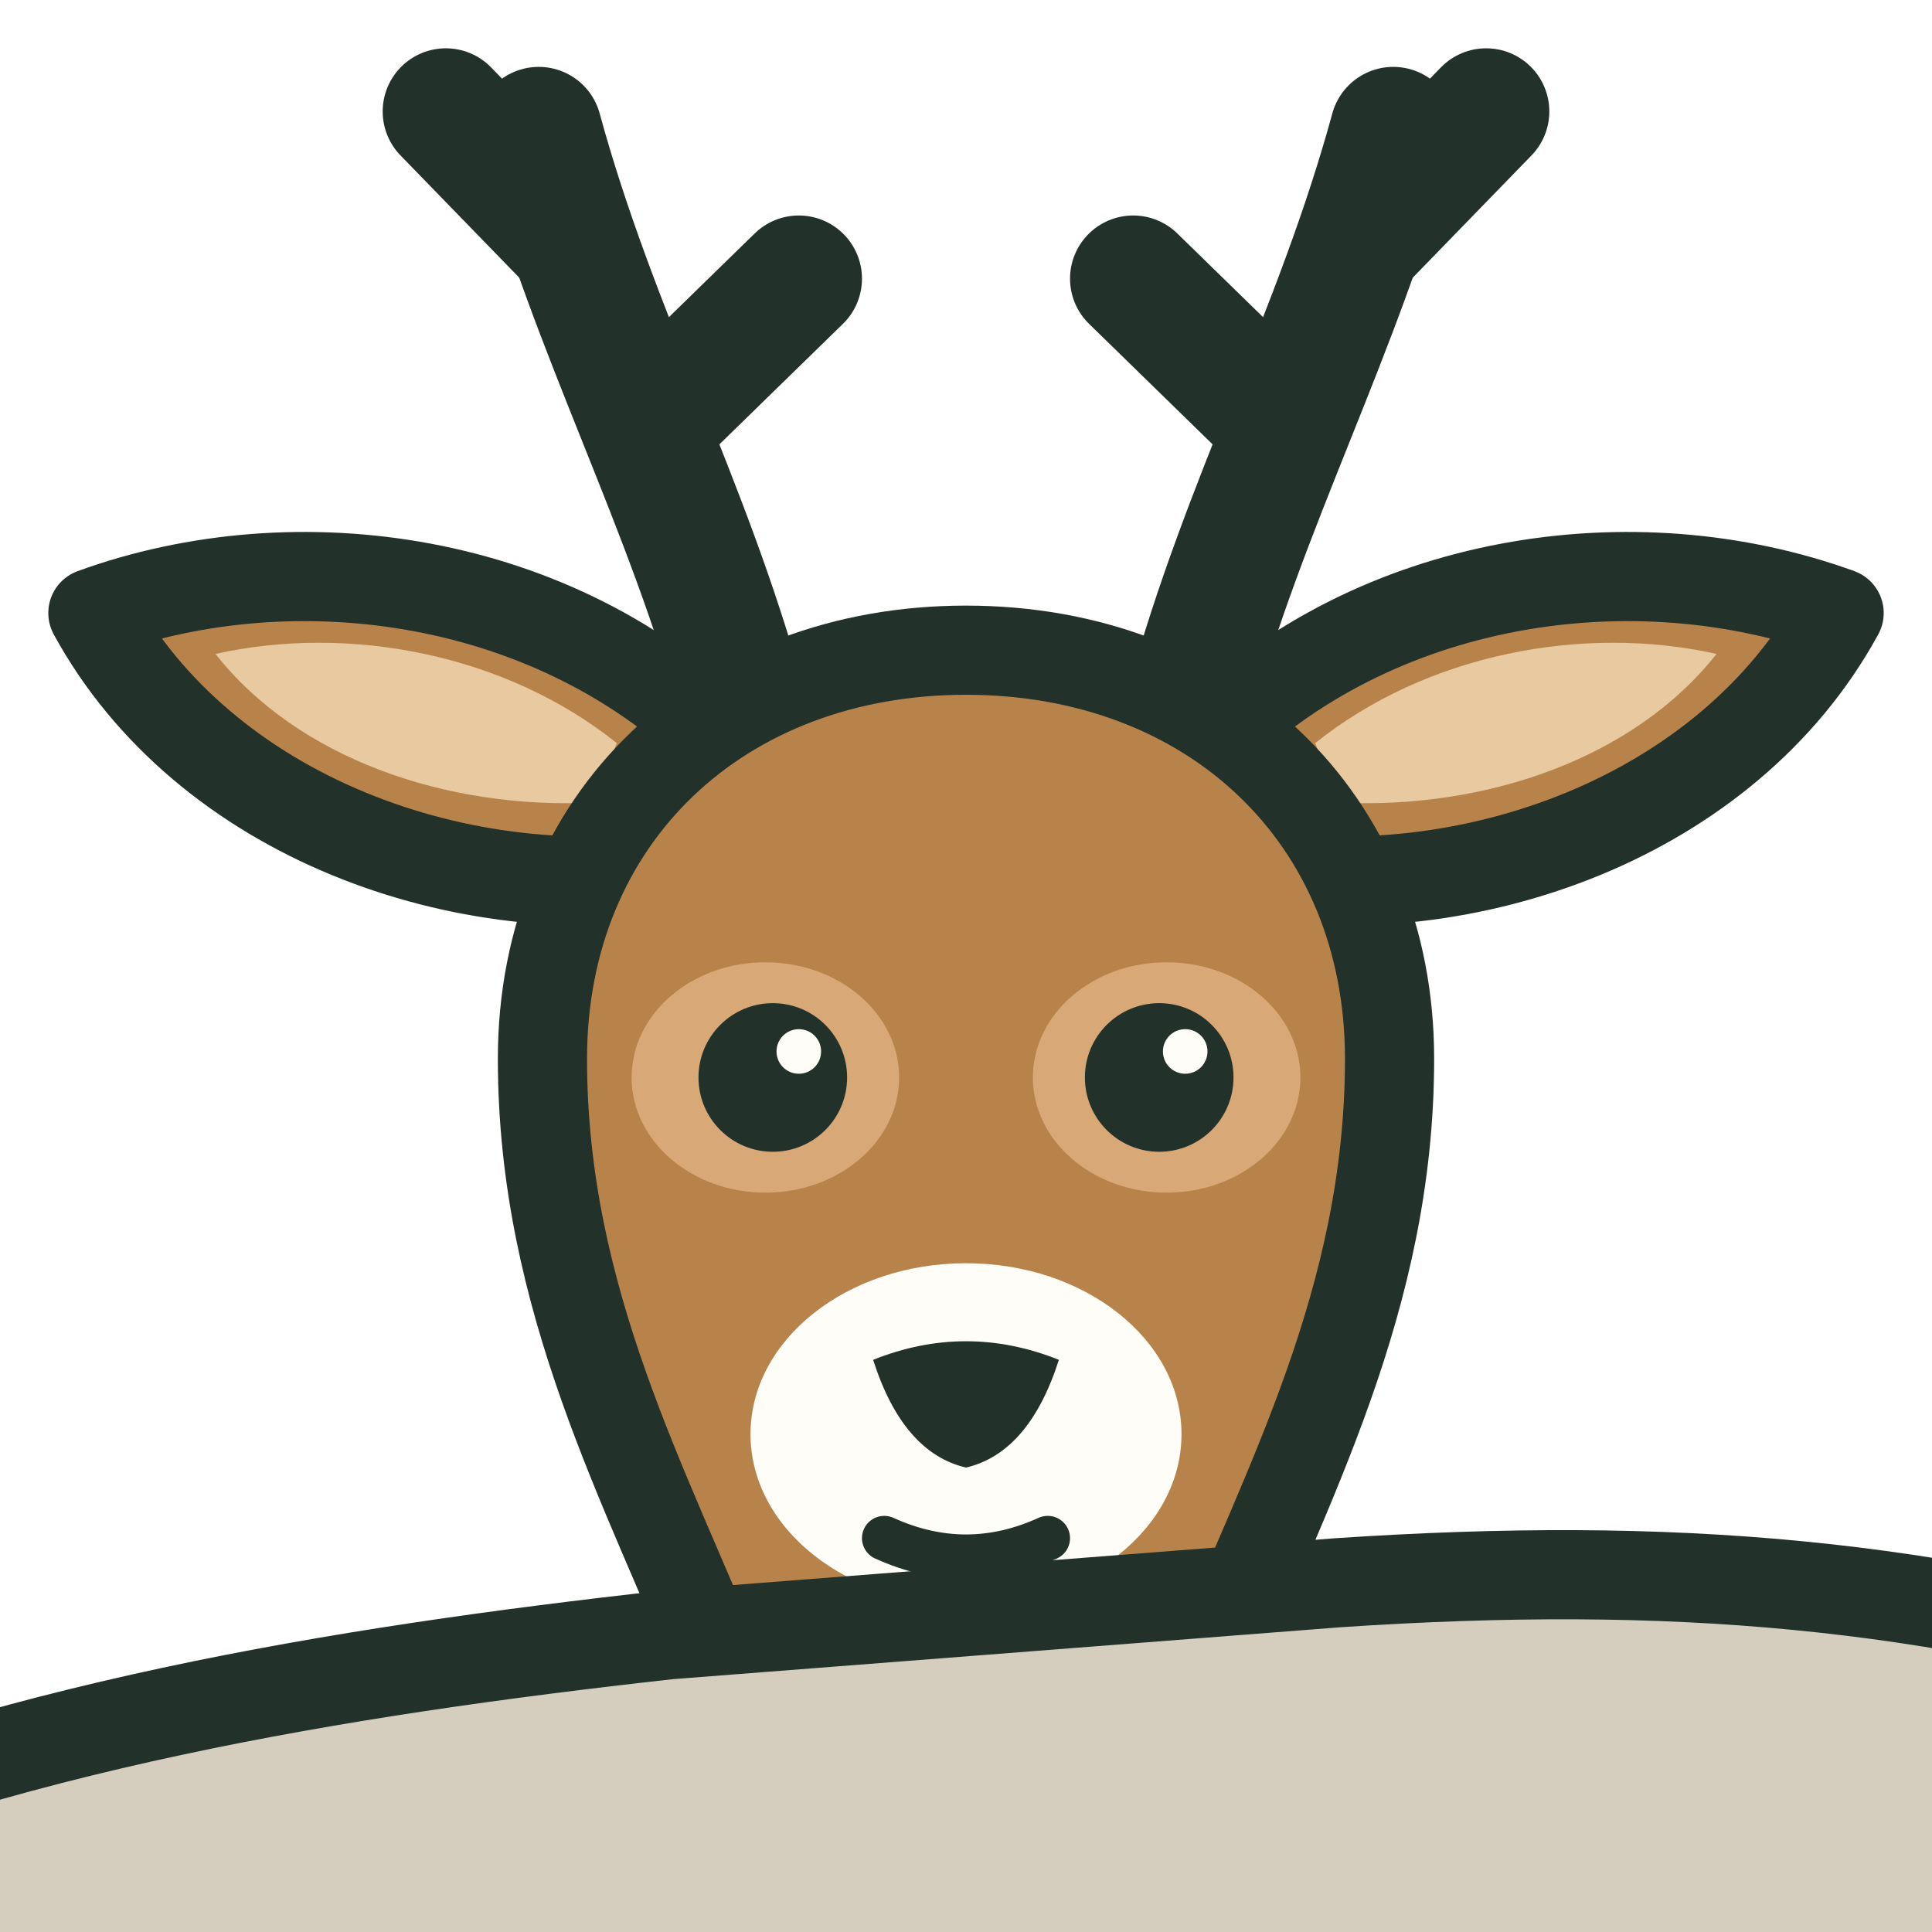
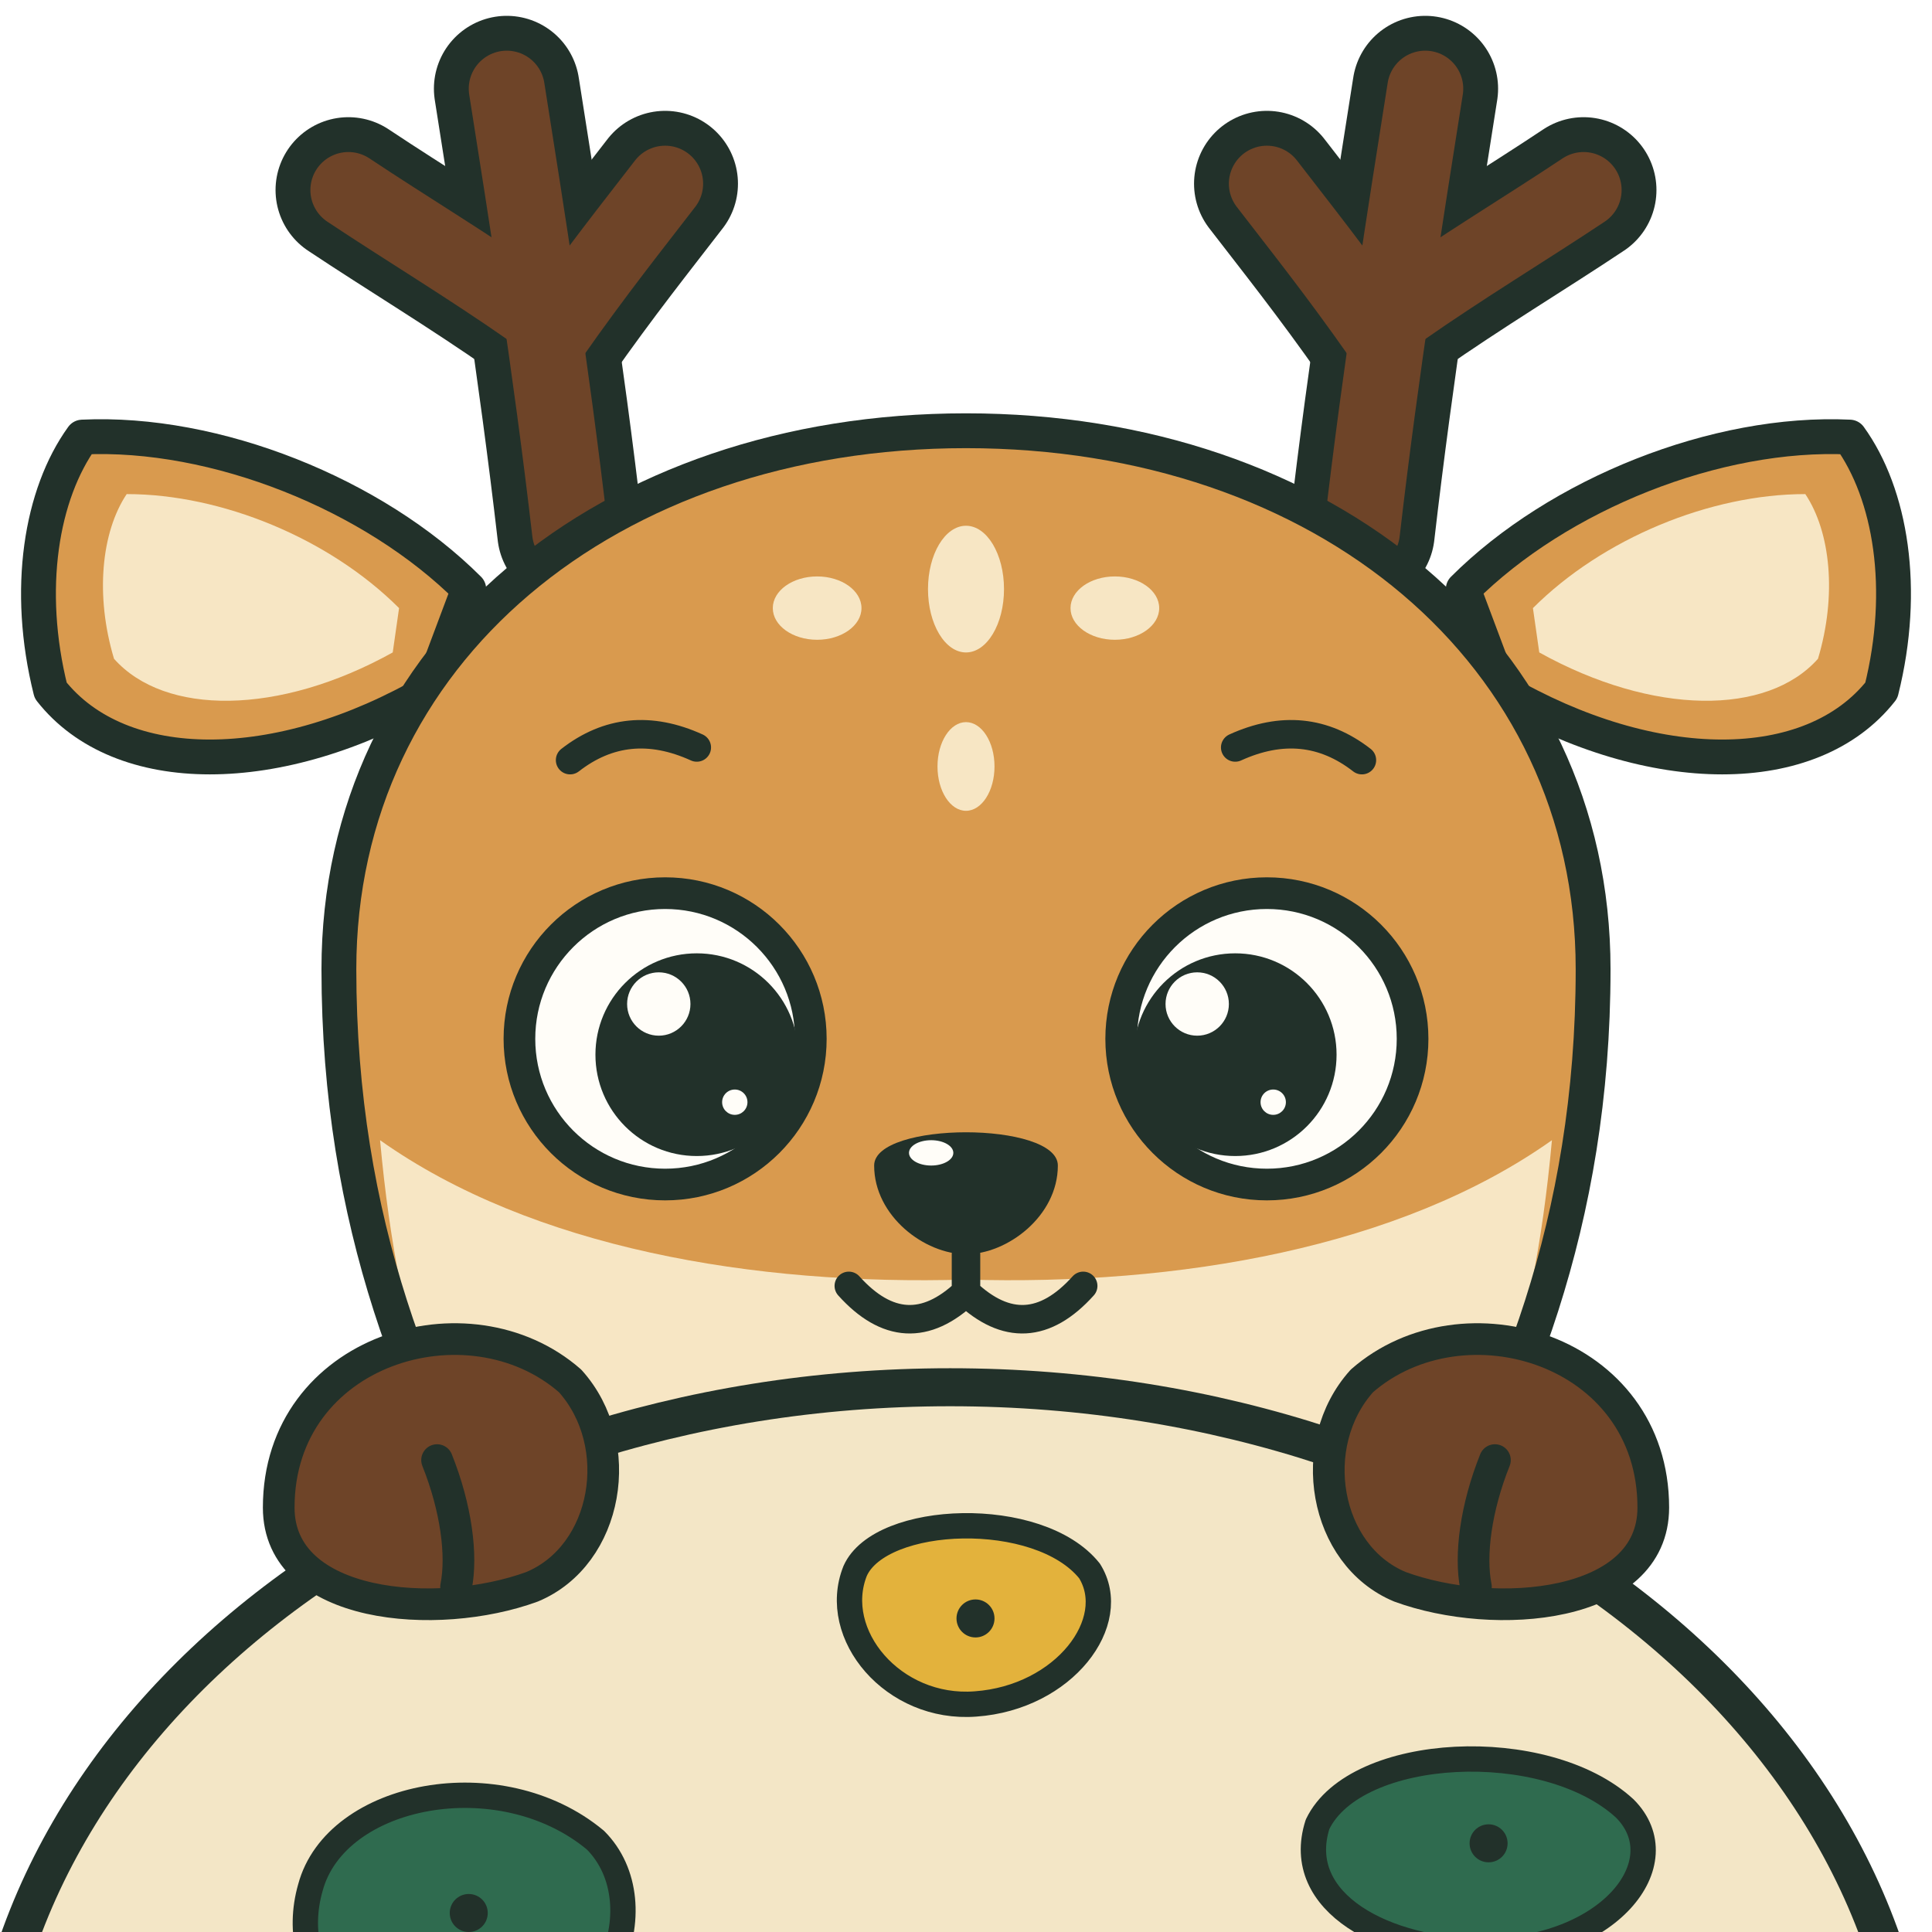
- <svg xmlns="http://www.w3.org/2000/svg" viewBox="6 3 52 52" role="img" aria-label="Bouldeer deer">
-   <g stroke="#22312A" stroke-width="2.4" stroke-linecap="round" stroke-linejoin="round">
-     <g fill="none" stroke-width="3.4">
-       <path d="M26 22 C24.5 16.5 22 12 20.5 6.5" />
-       <path d="M23.4 14.5 L27.5 10.5" />
-       <path d="M21.4 9.5 L18 6" />
-       <path d="M38 22 C39.5 16.5 42 12 43.5 6.5" />
-       <path d="M40.6 14.5 L36.5 10.5" />
-       <path d="M42.6 9.5 L46 6" />
+ <svg xmlns="http://www.w3.org/2000/svg" viewBox="212 44 610 610" role="img" aria-label="Bouldeer deer">
+   <g fill="none" stroke-linecap="round" stroke-linejoin="round">
+     <g stroke="#22312A" stroke-width="46">
+       <path d="M392 212 C386 160 378 110 372 72" />
+       <path d="M380 142 C360 128 340 116 322 104" />
+       <path d="M386 150 C400 130 412 115 422 102" />
+       <path d="M642 212 C648 160 656 110 662 72" />
+       <path d="M654 142 C674 128 694 116 712 104" />
+       <path d="M648 150 C634 130 622 115 612 102" />
    </g>
-     <path d="M24.5 26.5 C18.5 27.5 11.5 25 8.5 19.5 C14 17.5 21 18.5 25.5 23 Z" fill="#B8834A" />
-     <path d="M39.5 26.5 C45.5 27.5 52.5 25 55.5 19.5 C50 17.5 43 18.5 38.5 23 Z" fill="#B8834A" />
+     <g stroke="#6E4428" stroke-width="24">
+       <path d="M392 212 C386 160 378 110 372 72" />
+       <path d="M380 142 C360 128 340 116 322 104" />
+       <path d="M386 150 C400 130 412 115 422 102" />
+       <path d="M642 212 C648 160 656 110 662 72" />
+       <path d="M654 142 C674 128 694 116 712 104" />
+       <path d="M648 150 C634 130 622 115 612 102" />
+     </g>
  </g>
-   <path d="M22 24.6 C18 24.8 14 23.4 11.8 20.6 C15.4 19.8 19.6 20.6 22.6 23 Z" fill="#E9C9A0" />
-   <path d="M42 24.6 C46 24.8 50 23.4 52.2 20.6 C48.6 19.8 44.4 20.6 41.4 23 Z" fill="#E9C9A0" />
-   <path d="M32 20.5 C38.6 20.5 43.4 25 43.4 31.5 C43.4 38 40.6 43 38.6 48 L25.4 48 C23.4 43 20.6 38 20.6 31.5 C20.6 25 25.4 20.5 32 20.5 Z" fill="#B8834A" stroke="#22312A" stroke-width="2.4" stroke-linejoin="round" />
-   <ellipse cx="26.6" cy="32" rx="3.6" ry="3.1" fill="#D9A877" />
-   <ellipse cx="37.4" cy="32" rx="3.6" ry="3.1" fill="#D9A877" />
-   <circle cx="26.8" cy="32" r="2" fill="#22312A" />
-   <circle cx="37.2" cy="32" r="2" fill="#22312A" />
-   <circle cx="27.5" cy="31.3" r="0.6" fill="#FFFDF8" />
-   <circle cx="37.9" cy="31.3" r="0.6" fill="#FFFDF8" />
-   <ellipse cx="32" cy="41.6" rx="5.8" ry="4.6" fill="#FFFDF8" />
-   <path d="M29.5 39.6 Q32 38.6 34.5 39.6 Q33.7 42.1 32 42.5 Q30.3 42.1 29.5 39.6 Z" fill="#22312A" />
-   <path d="M29.8 44.4 Q32 45.4 34.2 44.4" fill="none" stroke="#22312A" stroke-width="1.2" stroke-linecap="round" />
-   <path d="M-2 66 L-2 53 C6 49.5 15 48 24 47 L42 45.6 C51 45 58 45.6 66 48 L66 66 Z" fill="#D5CEBE" stroke="#22312A" stroke-width="2.4" stroke-linejoin="round" />
+   <g stroke="#22312A" stroke-width="11" stroke-linejoin="round">
+     <path d="M348 262 C300 290 250 290 228 262 C220 230 225 200 238 182 C280 180 330 200 360 230 Z" fill="#D99A4E" />
+     <path d="M686 262 C734 290 784 290 806 262 C814 230 809 200 796 182 C754 180 704 200 674 230 Z" fill="#D99A4E" />
+   </g>
+   <path d="M336 250 C300 270 264 270 248 252 C242 232 244 212 252 200 C282 200 316 214 338 236 Z" fill="#F7E6C4" />
+   <path d="M698 250 C734 270 770 270 786 252 C792 232 790 212 782 200 C752 200 718 214 696 236 Z" fill="#F7E6C4" />
+   <path d="M517 180 C630 180 715 250 715 350 C715 430 690 490 660 540 L374 540 C344 490 319 430 319 350 C319 250 404 180 517 180 Z" fill="#D99A4E" />
+   <path d="M332 404 C380 438 450 450 517 448 C584 450 654 438 702 404 C696 470 680 510 660 540 L374 540 C354 510 338 470 332 404 Z" fill="#F7E6C4" />
+   <ellipse cx="470" cy="236" rx="14" ry="10" fill="#F7E6C4" />
+   <ellipse cx="517" cy="230" rx="12" ry="20" fill="#F7E6C4" />
+   <ellipse cx="564" cy="236" rx="14" ry="10" fill="#F7E6C4" />
+   <ellipse cx="517" cy="286" rx="9" ry="14" fill="#F7E6C4" />
+   <path d="M517 180 C630 180 715 250 715 350 C715 430 690 490 660 540 L374 540 C344 490 319 430 319 350 C319 250 404 180 517 180 Z" fill="none" stroke="#22312A" stroke-width="11" stroke-linejoin="round" />
+   <g fill="none" stroke="#22312A" stroke-width="9" stroke-linecap="round">
+     <path d="M392 284 Q410 270 432 280" />
+     <path d="M602 280 Q624 270 642 284" />
+   </g>
+   <circle cx="422" cy="372" r="46" fill="#FFFDF8" stroke="#22312A" stroke-width="10" />
+   <circle cx="612" cy="372" r="46" fill="#FFFDF8" stroke="#22312A" stroke-width="10" />
+   <circle cx="432" cy="377" r="32" fill="#22312A" />
+   <circle cx="602" cy="377" r="32" fill="#22312A" />
+   <circle cx="420" cy="361" r="10" fill="#FFFDF8" />
+   <circle cx="444" cy="392" r="4" fill="#FFFDF8" />
+   <circle cx="590" cy="361" r="10" fill="#FFFDF8" />
+   <circle cx="614" cy="392" r="4" fill="#FFFDF8" />
+   <path d="M488 412 C488 398 546 398 546 412 C546 428 530 440 517 440 C504 440 488 428 488 412 Z" fill="#22312A" />
+   <ellipse cx="506" cy="408" rx="7" ry="4" fill="#FFFDF8" />
+   <path d="M517 440 L517 452 M480 450 Q498 470 517 452 Q536 470 554 450" fill="none" stroke="#22312A" stroke-width="9" stroke-linecap="round" stroke-linejoin="round" />
+   <ellipse cx="512" cy="720" rx="305" ry="238" fill="#F3E6C6" stroke="#22312A" stroke-width="12" />
+   <g stroke="#22312A" stroke-width="8" stroke-linejoin="round">
+     <path d="M482 540 C490 522 540 520 556 540 C566 556 548 580 520 582 C494 584 474 560 482 540 Z" fill="#E3B23C" />
+     <path d="M310 640 C318 610 370 600 400 625 C420 645 405 690 360 692 C325 694 302 668 310 640 Z" fill="#2F6B4F" />
+     <path d="M628 620 C640 595 700 592 725 615 C742 632 720 660 680 660 C650 660 620 645 628 620 Z" fill="#2F6B4F" />
+   </g>
+   <g fill="#22312A">
+     <circle cx="520" cy="555" r="6" />
+     <circle cx="360" cy="648" r="6" />
+     <circle cx="682" cy="626" r="6" />
+   </g>
+   <g stroke="#22312A" stroke-width="10" stroke-linejoin="round" stroke-linecap="round">
+     <path d="M300 520 C300 470 360 452 392 480 C410 500 404 535 380 545 C350 556 300 552 300 520 Z" fill="#6E4428" />
+     <path d="M734 520 C734 470 674 452 642 480 C624 500 630 535 654 545 C684 556 734 552 734 520 Z" fill="#6E4428" />
+     <path d="M350 505 C356 520 358 535 356 545 M684 505 C678 520 676 535 678 545" fill="none" />
+   </g>
</svg>
